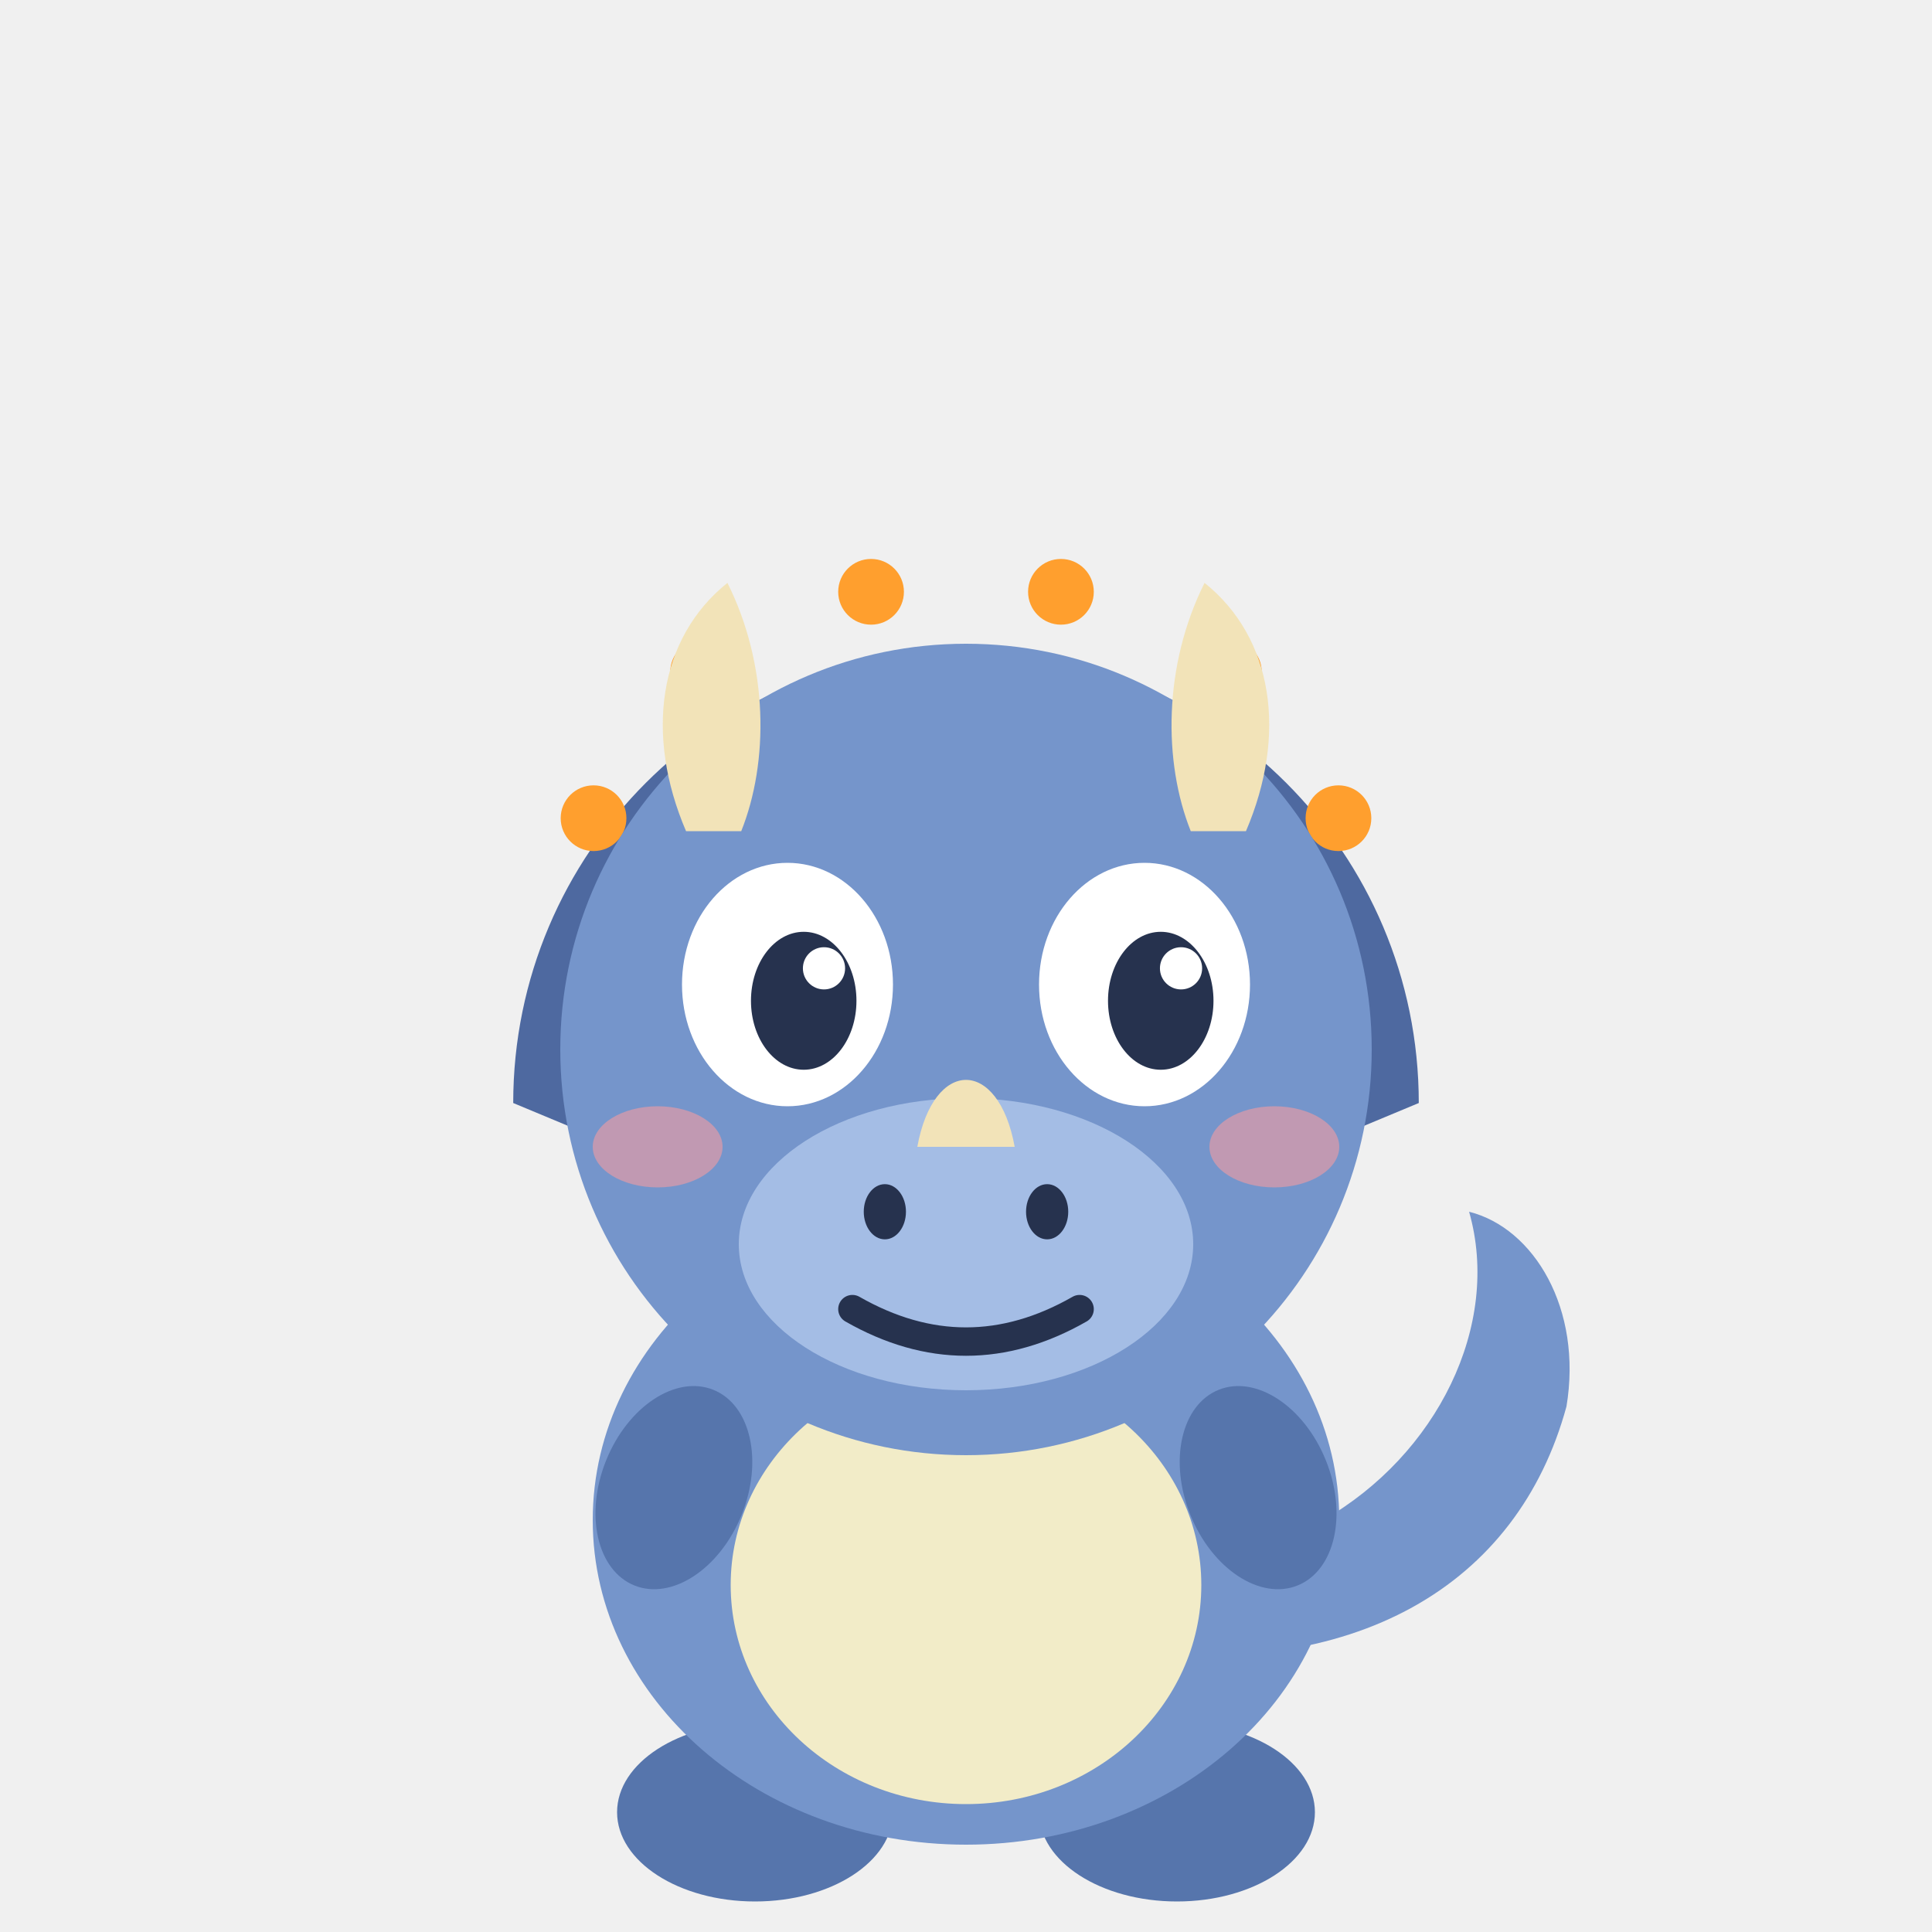
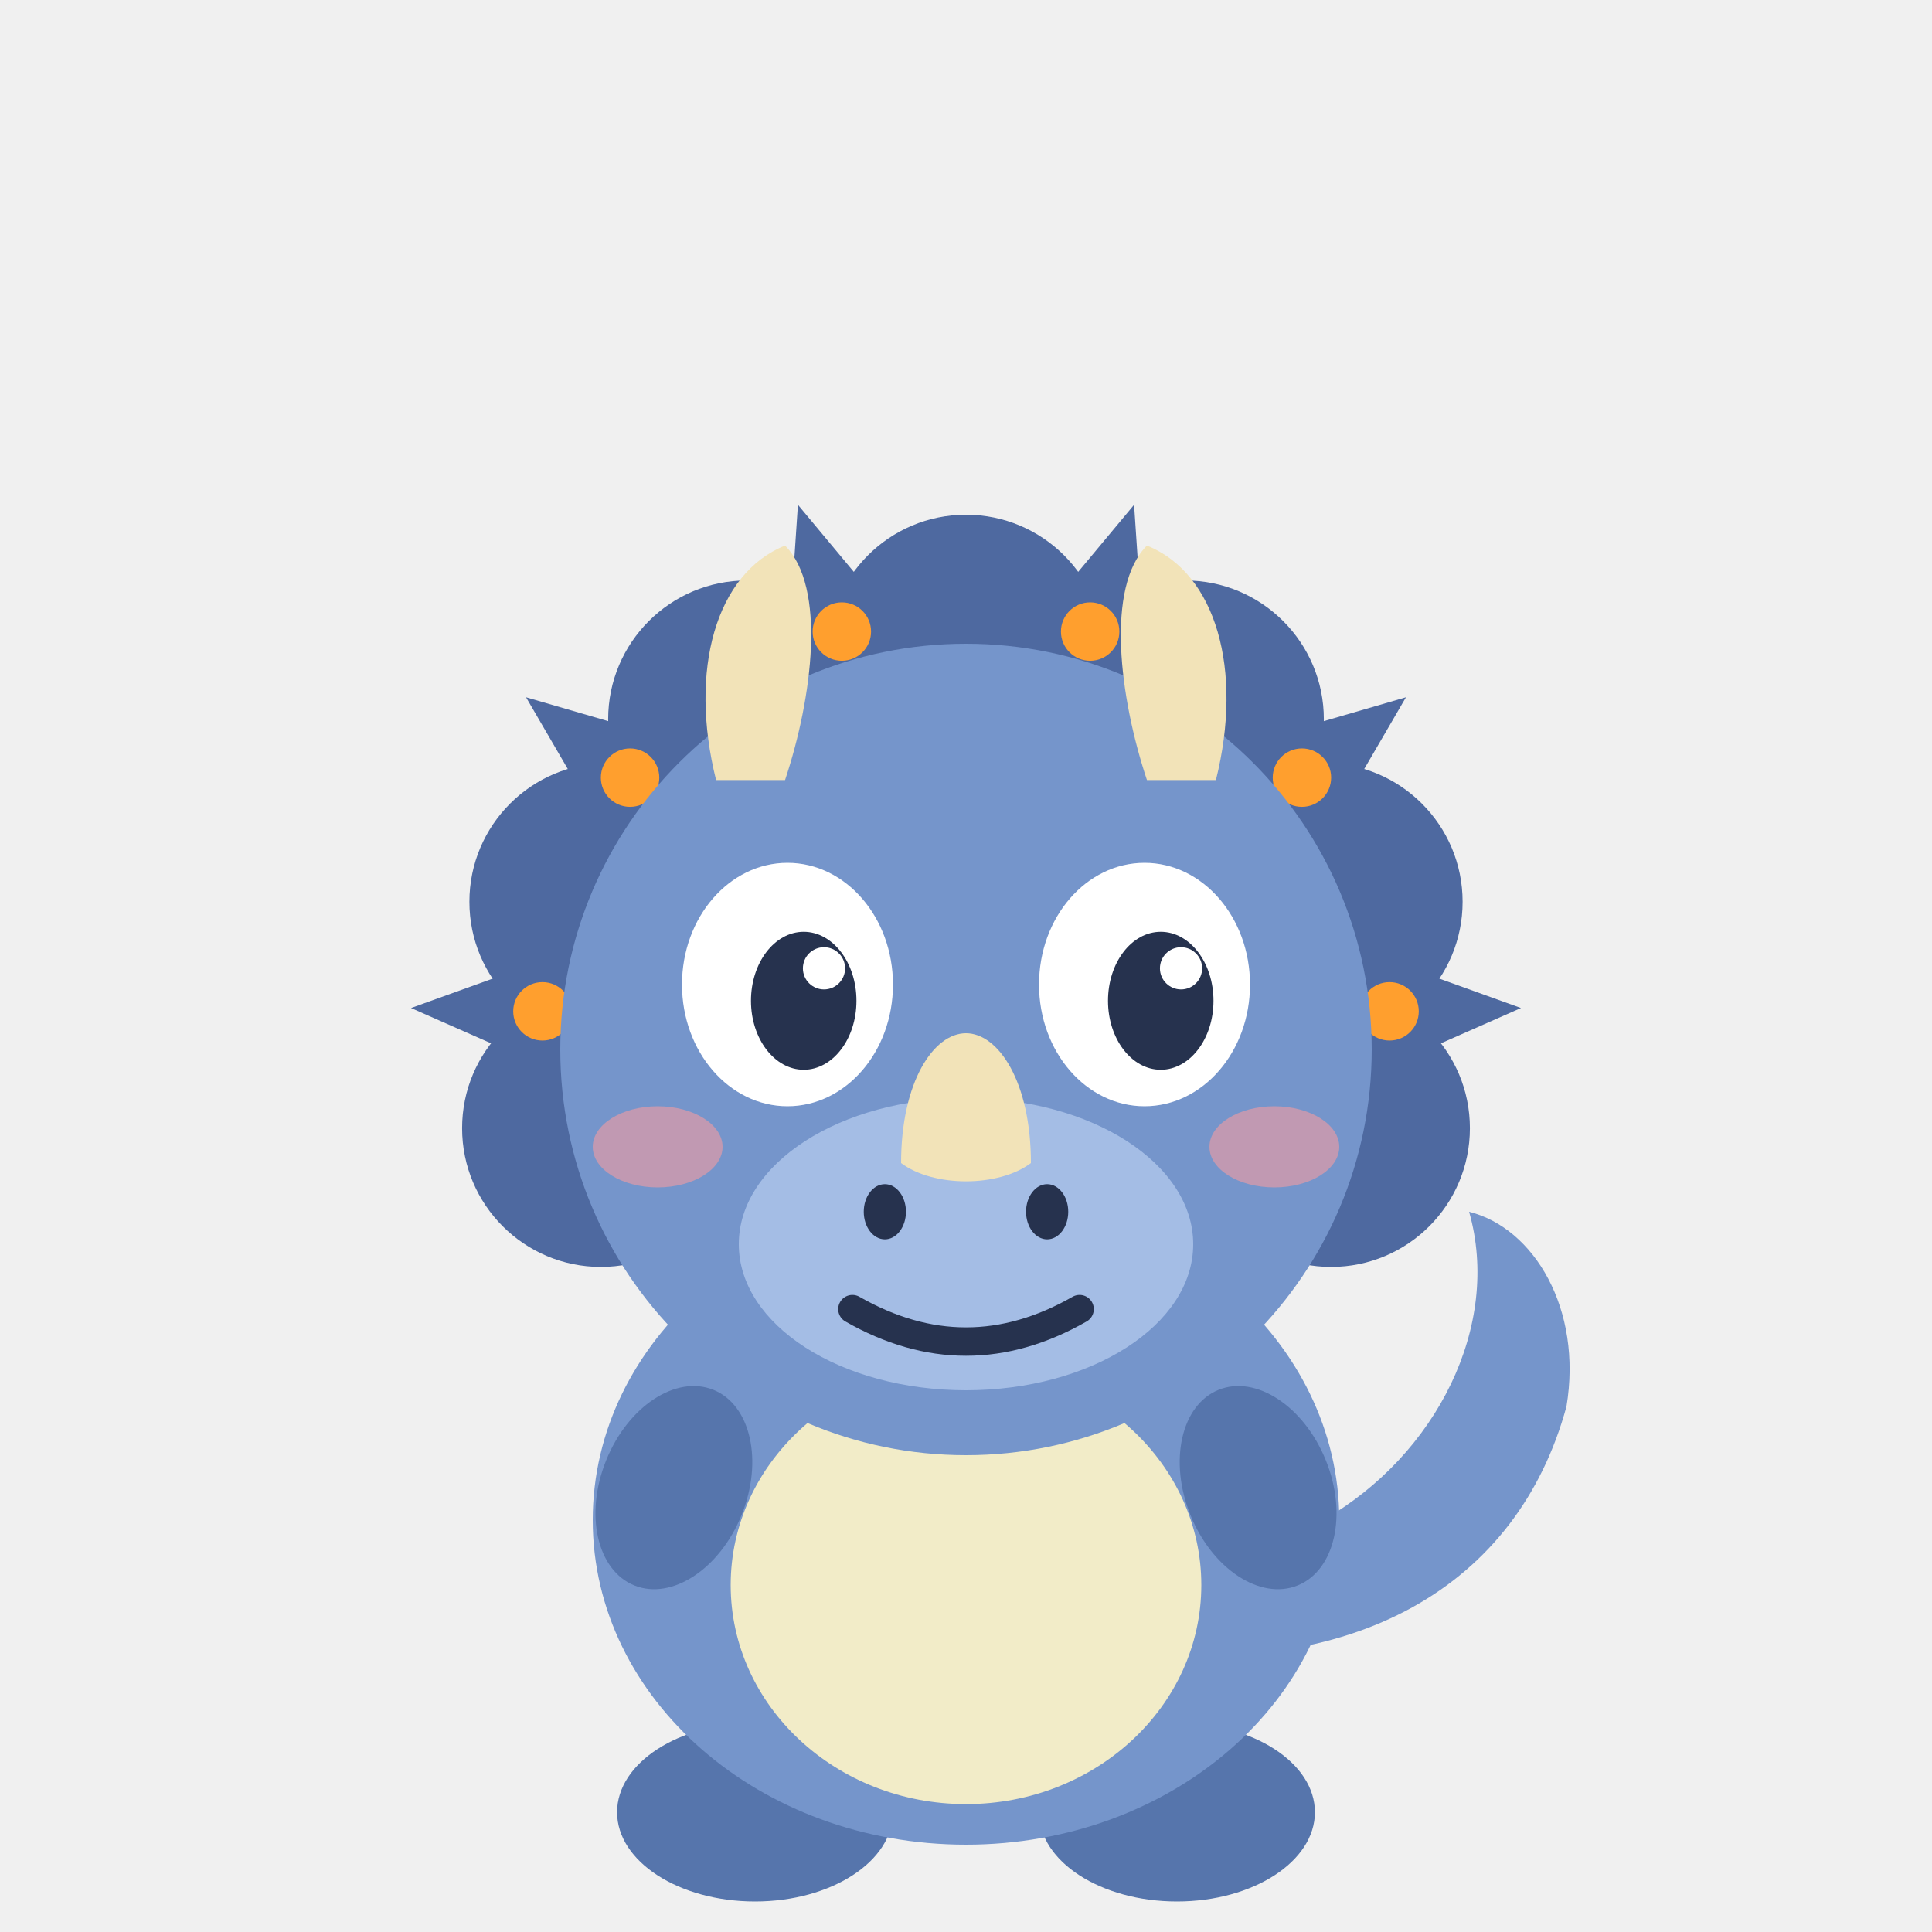
<svg xmlns="http://www.w3.org/2000/svg" viewBox="0 0 200 200" width="200" height="200">
  <g id="pet" transform="translate(100,196) scale(0.84) translate(-100,-196)">
    <path id="tail" d="M118,166 C148,170 168,158 174,136 C176,124 170,114 162,112 C166,126 158,142 144,150 C134,156 124,158 116,156 Z" fill="#7595cb" />
    <ellipse id="footL" cx="74" cy="186" rx="17" ry="11" fill="#5675ac" />
    <ellipse id="footR" cx="126" cy="186" rx="17" ry="11" fill="#5675ac" />
-     <g id="frill" transform="translate(100,86) scale(0.9) translate(-100,-86)">
-       <path d="M38,100 A62,62 0 1 1 162,100 L138,110 L62,110 Z" fill="#4e69a0" />
-       <circle cx="49" cy="61" r="4.5" fill="#ff9f2e" />
-       <circle cx="64" cy="41" r="4.5" fill="#ff9f2e" />
-       <circle cx="87" cy="30" r="4.5" fill="#ff9f2e" />
-       <circle cx="113" cy="30" r="4.5" fill="#ff9f2e" />
-       <circle cx="136" cy="41" r="4.5" fill="#ff9f2e" />
-       <circle cx="151" cy="61" r="4.5" fill="#ff9f2e" />
+     <g id="frill" transform="translate(100,90) scale(0.9) translate(-100,-90)">
+       <g transform="translate(37,87) rotate(-88)">
+         <path d="M-6,2 L0,-13 L6,2 Z" fill="#4e69a0" />
+       </g>
+       <g transform="translate(50,52) rotate(-52)">
+         <path d="M-6,2 L0,-13 L6,2 Z" fill="#4e69a0" />
+       </g>
+       <g transform="translate(81,30) rotate(-18)">
+         <path d="M-6,2 L0,-13 L6,2 Z" fill="#4e69a0" />
+       </g>
+       <g transform="translate(119,30) rotate(18)">
+         <path d="M-6,2 L0,-13 L6,2 Z" fill="#4e69a0" />
+       </g>
+       <g transform="translate(150,52) rotate(52)">
+         <path d="M-6,2 L0,-13 L6,2 Z" fill="#4e69a0" />
+       </g>
+       <g transform="translate(163,87) rotate(88)">
+         <path d="M-6,2 L0,-13 L6,2 Z" fill="#4e69a0" />
+       </g>
+       <circle cx="50" cy="103" r="19" fill="#4e69a0" />
+       <circle cx="51" cy="72" r="19" fill="#4e69a0" />
+       <circle cx="70" cy="47" r="19" fill="#4e69a0" />
+       <circle cx="100" cy="38" r="19" fill="#4e69a0" />
+       <circle cx="130" cy="47" r="19" fill="#4e69a0" />
+       <circle cx="149" cy="72" r="19" fill="#4e69a0" />
+       <circle cx="150" cy="103" r="19" fill="#4e69a0" />
+       <circle cx="42" cy="87" r="4" fill="#ff9f2e" />
+       <circle cx="54" cy="55" r="4" fill="#ff9f2e" />
+       <circle cx="83" cy="35" r="4" fill="#ff9f2e" />
+       <circle cx="117" cy="35" r="4" fill="#ff9f2e" />
+       <circle cx="146" cy="55" r="4" fill="#ff9f2e" />
+       <circle cx="158" cy="87" r="4" fill="#ff9f2e" />
    </g>
    <ellipse id="body" cx="100" cy="150" rx="46" ry="40" fill="#7595cb" />
    <ellipse id="belly" cx="100" cy="158" rx="29" ry="27" fill="#f2ecc8" />
+     <circle cx="63" cy="144" r="4.5" fill="#5675ac" id="bodyDotL" />
+     <circle cx="137" cy="144" r="4.5" fill="#5675ac" id="bodyDotR" />
    <ellipse id="armL" cx="64" cy="146" rx="9" ry="13" transform="rotate(22 64 146)" fill="#5675ac" />
    <ellipse id="armR" cx="136" cy="146" rx="9" ry="13" transform="rotate(-22 136 146)" fill="#5675ac" />
    <circle id="head" cx="100" cy="92" r="50" fill="#7595cb" />
-     <g id="hornL" transform="translate(74,60) scale(0.85) translate(-74,-60)">
-       <path d="M64,66 C58,52 60,38 70,30 C76,42 76,56 72,66 Z" fill="#f2e3b8" />
+     <g id="hornL" transform="translate(76,52) scale(0.85) translate(-76,-52)">
+       <path d="M68,60 C64,44 68,30 78,26 C84,32 82,48 78,60 Z" fill="#f2e3b8" />
    </g>
-     <g id="hornR" transform="translate(126,60) scale(0.85) translate(-126,-60)">
-       <path d="M136,66 C142,52 140,38 130,30 C124,42 124,56 128,66 Z" fill="#f2e3b8" />
+     <g id="hornR" transform="translate(124,52) scale(0.85) translate(-124,-52)">
+       <path d="M132,60 C136,44 132,30 122,26 C116,32 118,48 122,60 Z" fill="#f2e3b8" />
    </g>
    <ellipse id="muzzle" cx="100" cy="116" rx="28" ry="18" fill="#a4bde5" />
-     <path id="noseHorn" d="M94,104 C96,93 104,93 106,104 Z" fill="#f2e3b8" />
+     <path id="noseHorn" d="M92,106 C92,96 96,90 100,90 C104,90 108,96 108,106 C104,109 96,109 92,106 Z" fill="#f2e3b8" />
    <ellipse cx="90" cy="112" rx="2.6" ry="3.4" fill="#26324e" />
    <ellipse cx="110" cy="112" rx="2.6" ry="3.4" fill="#26324e" />
    <path id="mouth" d="M86,124 Q100,132 114,124" fill="none" stroke="#26324e" stroke-width="3.5" stroke-linecap="round" />
    <g id="eyeL">
      <ellipse cx="78" cy="84" rx="13.0" ry="15.0" fill="#ffffff" />
      <ellipse cx="80" cy="86" rx="6.5" ry="8.5" fill="#26324e" />
      <circle cx="82.5" cy="82" r="2.6" fill="#ffffff" />
    </g>
    <g id="eyeR">
      <ellipse cx="122" cy="84" rx="13.0" ry="15.0" fill="#ffffff" />
      <ellipse cx="124" cy="86" rx="6.5" ry="8.5" fill="#26324e" />
      <circle cx="126.5" cy="82" r="2.6" fill="#ffffff" />
    </g>
    <ellipse id="cheekL" cx="62" cy="104" rx="8" ry="5" fill="#ff9c9c" opacity="0.55" />
    <ellipse id="cheekR" cx="138" cy="104" rx="8" ry="5" fill="#ff9c9c" opacity="0.55" />
  </g>
</svg>
